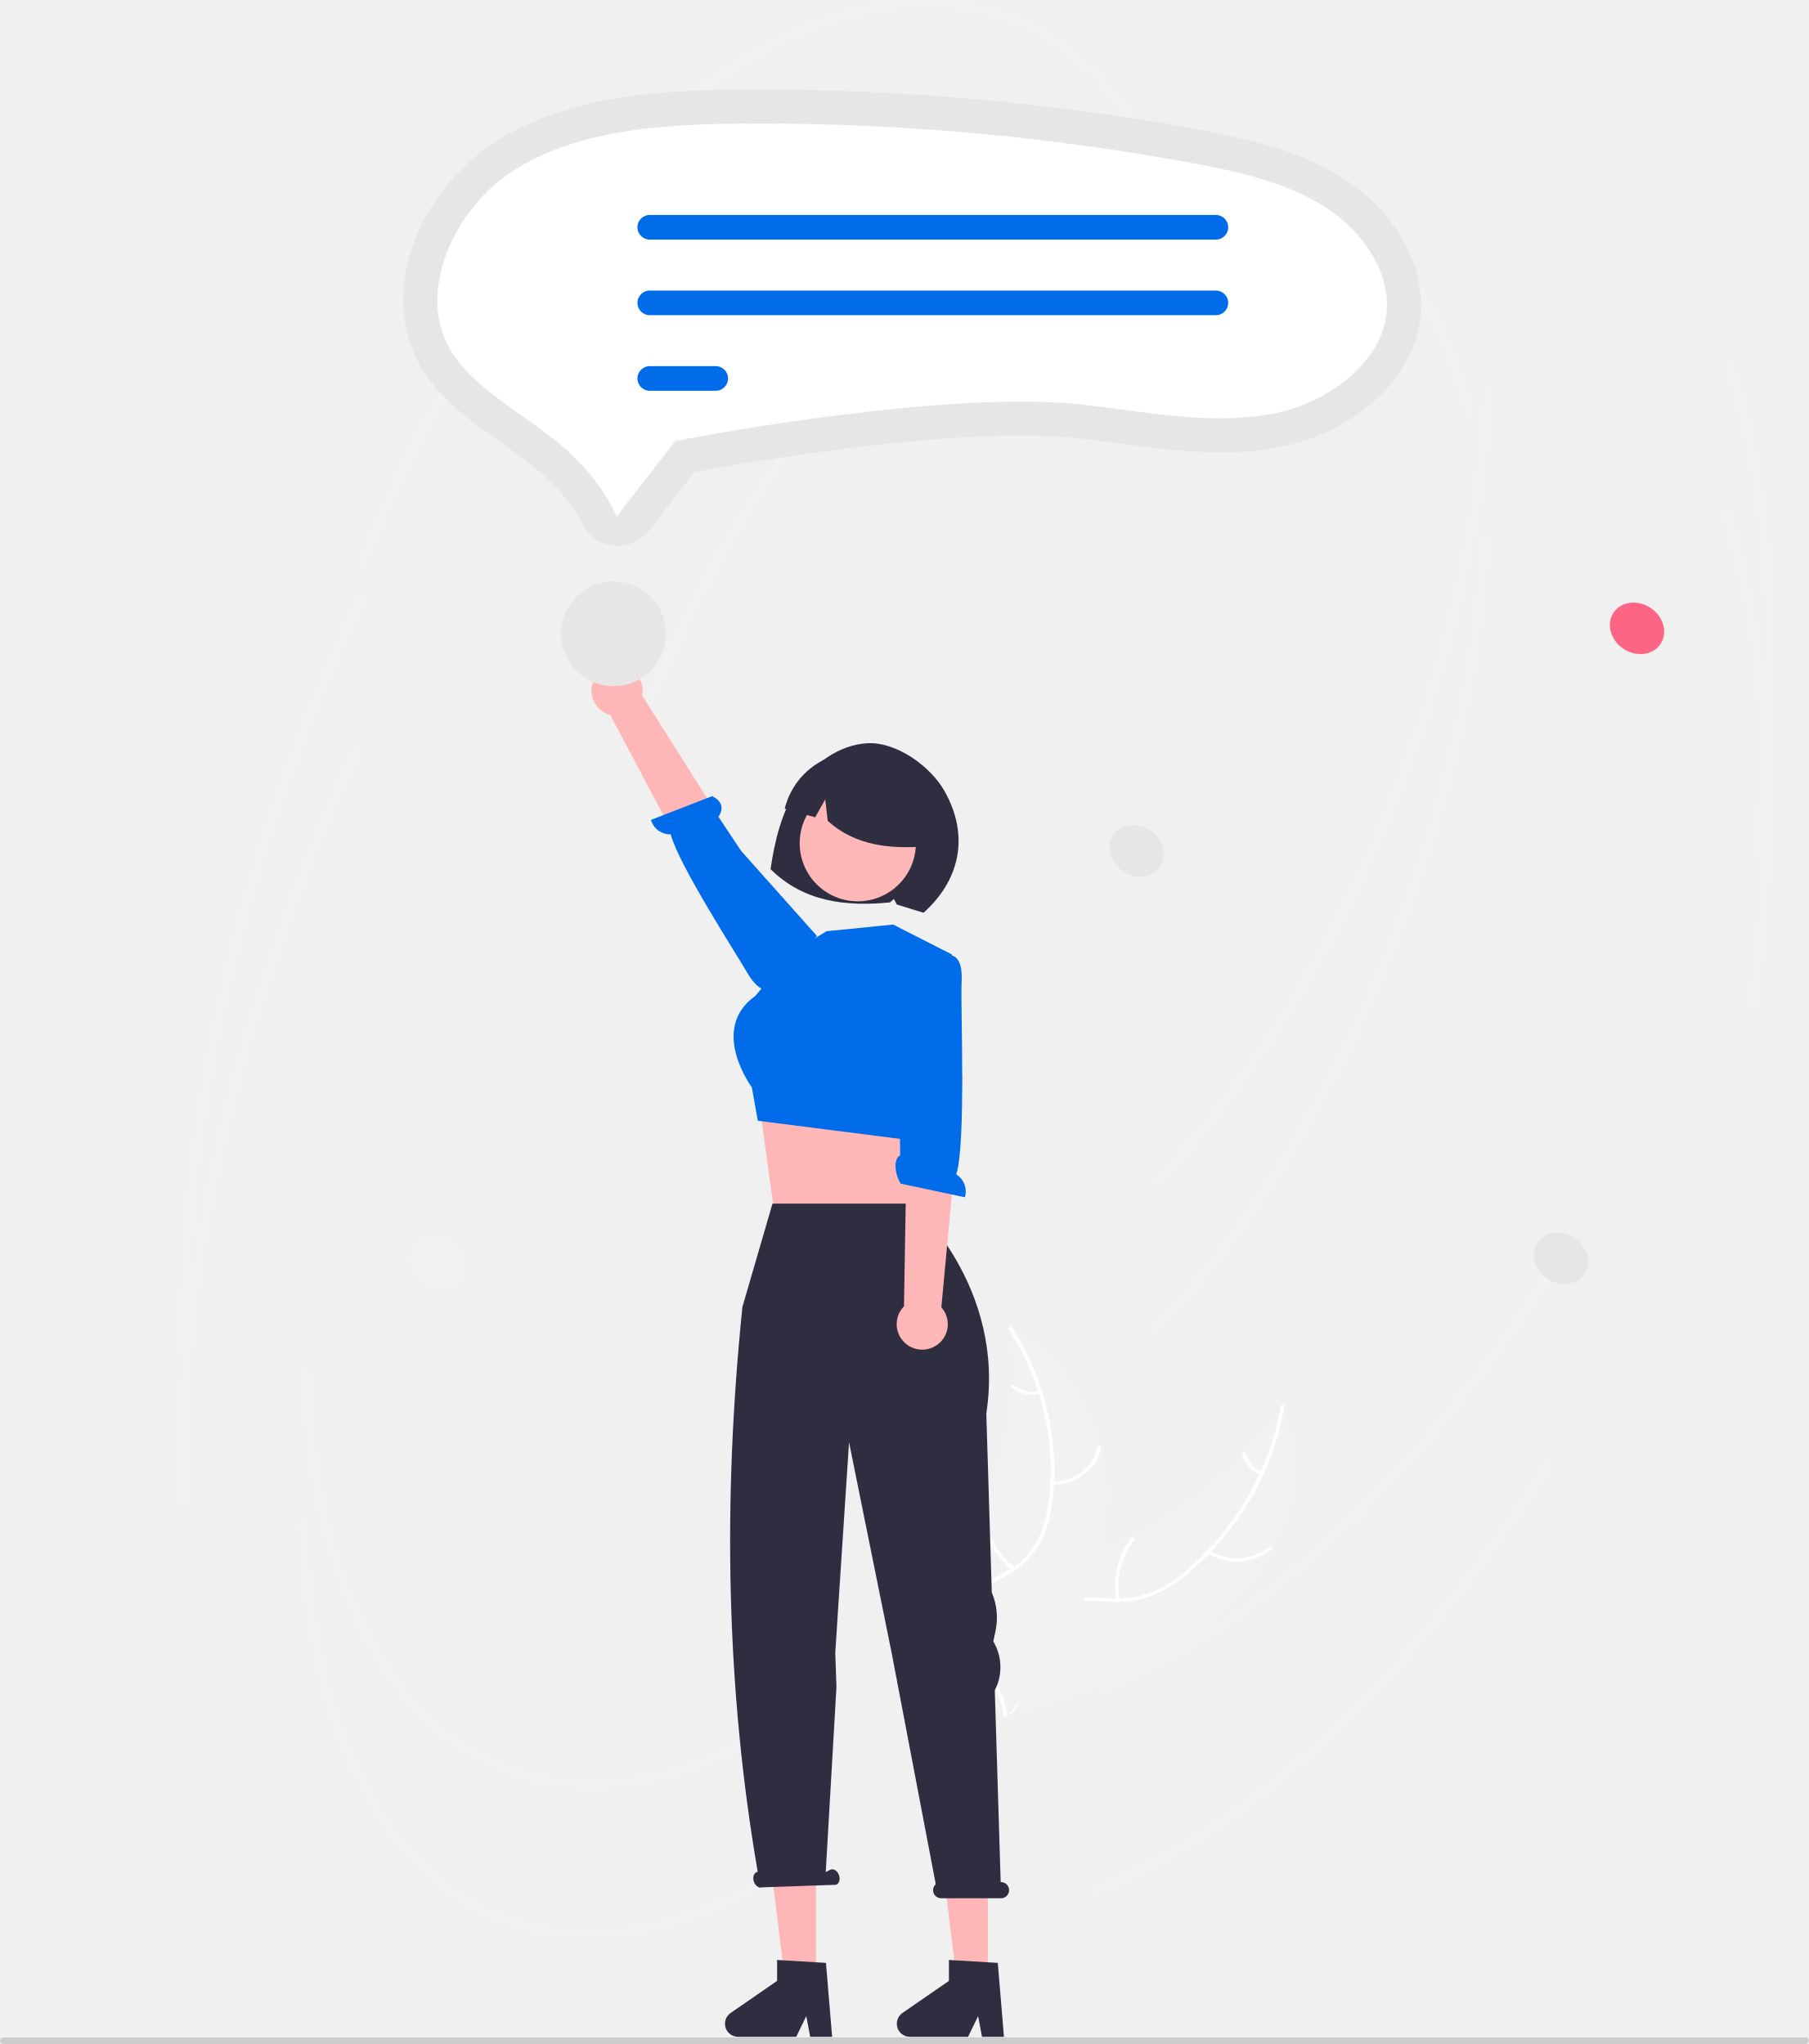
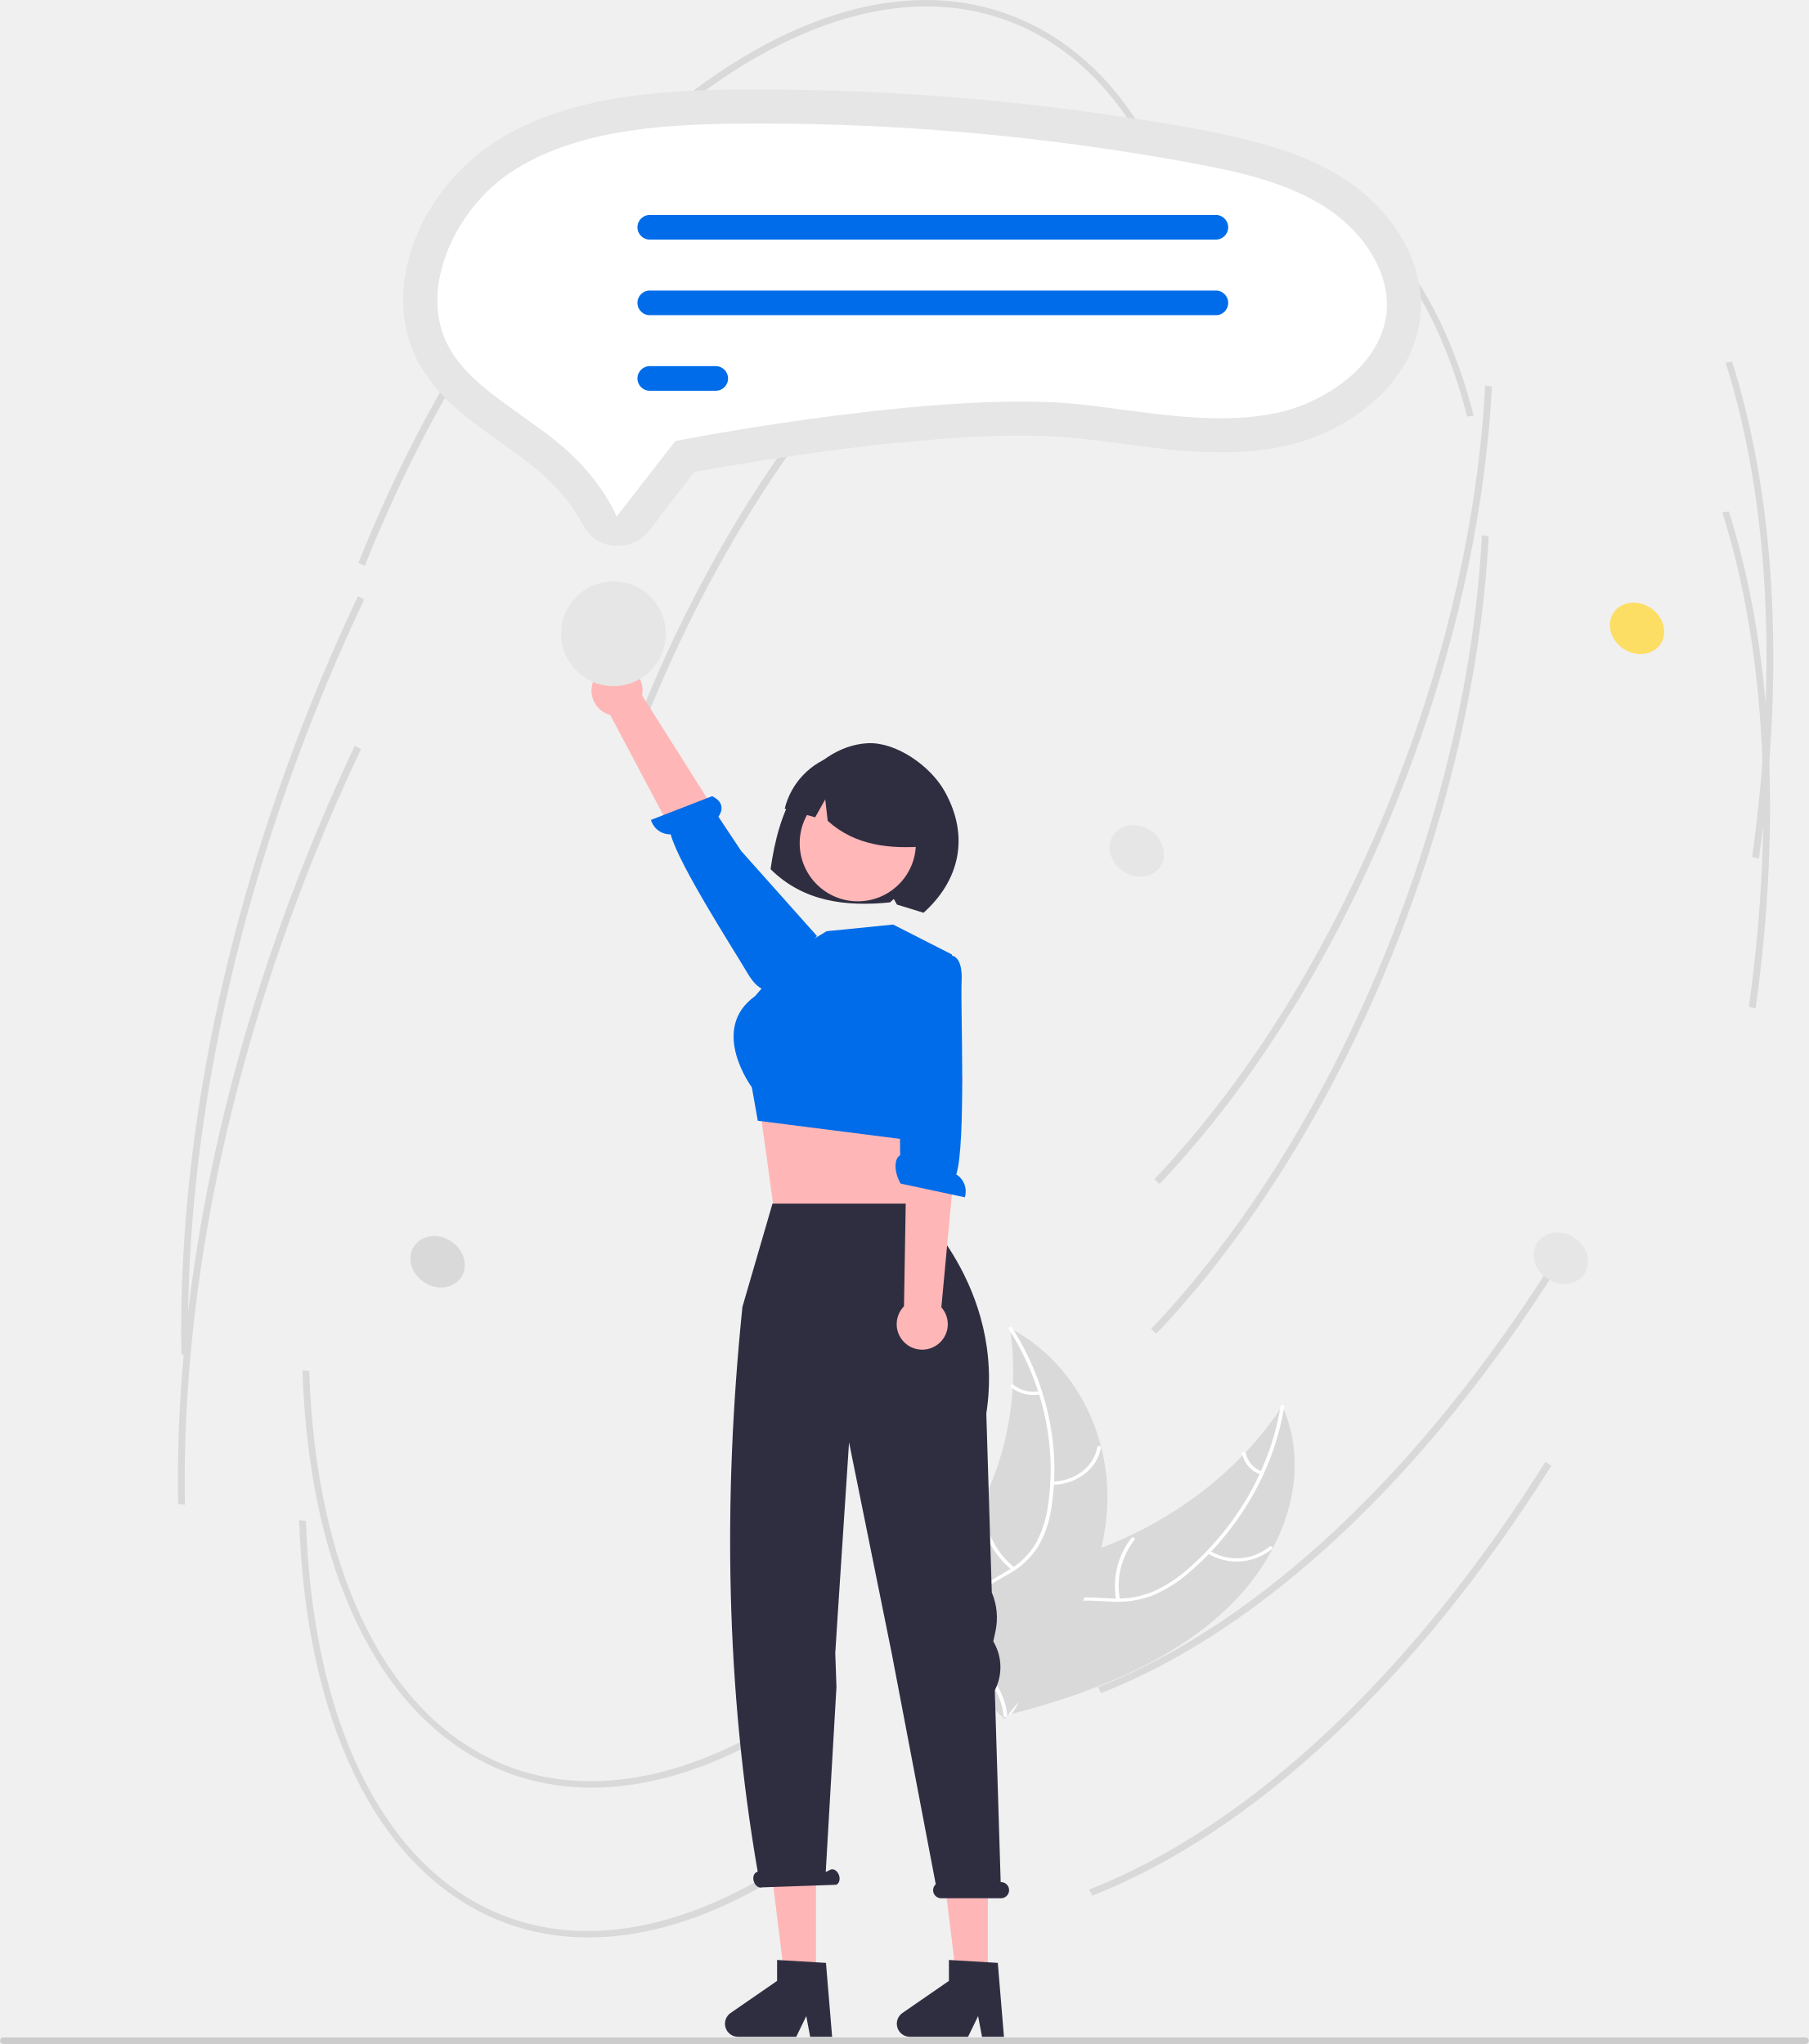
<svg xmlns="http://www.w3.org/2000/svg" data-name="Layer 1" width="652.675" height="737.697" viewBox="0 0 652.675 737.697">
-   <path d="M716.054,662.011c20.719-19.504,31.402-48.723,20.271-73.439-16.204,24.871-42.88,44.458-73.808,54.195-12.046,3.792-25.899,6.921-32.451,16.486-4.077,5.952-4.374,13.406-2.537,20.146,1.837,6.74,5.619,12.939,9.364,19.054l.021,1.729C666.234,692.723,695.336,681.516,716.054,662.011Z" transform="translate(-273.6623 -81.15133)" fill="#f2f2f2" />
+   <path d="M716.054,662.011c20.719-19.504,31.402-48.723,20.271-73.439-16.204,24.871-42.88,44.458-73.808,54.195-12.046,3.792-25.899,6.921-32.451,16.486-4.077,5.952-4.374,13.406-2.537,20.146,1.837,6.74,5.619,12.939,9.364,19.054l.021,1.729C666.234,692.723,695.336,681.516,716.054,662.011Z" transform="translate(-273.6623 -81.15133)" fill="#d9d9d9" />
  <path d="M735.702,588.703c-3.493,21.524-14.924,42.218-32.402,57.818a51.441,51.441,0,0,1-12.769,8.707,33.523,33.523,0,0,1-15.297,2.826c-4.945-.157-9.983-.816-14.886.074a18.158,18.158,0,0,0-11.917,7.741c-3.251,4.781-4.33,10.292-5.17,15.713-.933,6.019-1.792,12.283-5.755,17.461-.48.627.668,1.238,1.148.612,6.895-9.008,4.588-20.521,9.24-30.235,2.171-4.533,5.927-8.525,11.543-9.894,4.911-1.197,10.106-.522,15.112-.325a35.978,35.978,0,0,0,15.075-2.28,48.262,48.262,0,0,0,13.107-8.249,103.579,103.579,0,0,0,21.586-25.549A96.834,96.834,0,0,0,737.049,588.728c.121-.744-1.226-.763-1.346-.025Z" transform="translate(-273.6623 -81.15133)" fill="#fff" />
  <path d="M709.289,641.711a20.135,20.135,0,0,0,23.31-1.489c.615-.53-.304-1.385-.92-.855a18.641,18.641,0,0,1-21.687,1.346c-.697-.447-1.397.553-.704.997Z" transform="translate(-273.6623 -81.15133)" fill="#fff" />
  <path d="M677.73,658.422a27.075,27.075,0,0,1,5.272-21.545c.478-.629-.671-1.24-1.148-.612a28.152,28.152,0,0,0-5.434,22.429c.144.744,1.452.467,1.309-.273Z" transform="translate(-273.6623 -81.15133)" fill="#fff" />
  <path d="M729.007,612.26a9.154,9.154,0,0,1-5.875-6.7c-.133-.745-1.441-.467-1.309.273a10.249,10.249,0,0,0,6.481,7.424.761.761,0,0,0,.926-.193.545.545,0,0,0-.222-.804Z" transform="translate(-273.6623 -81.15133)" fill="#fff" />
-   <path d="M638.076,560.469c.068.467.135.934.195,1.408a101.684,101.684,0,0,1,.849,18.948c-.015.489-.038.985-.069,1.473a110.234,110.234,0,0,1-12.318,44.092,115.865,115.865,0,0,1-10.038,15.956c-5.258,7.029-11.603,14.287-13.816,22.182a18.145,18.145,0,0,0-.547,2.496l32.155,33.046c.116.043.225.093.341.137l1.214,1.37c.217-.251.437-.515.654-.765.127-.145.246-.297.373-.442.082-.099.164-.198.245-.283.028-.033.055-.066.074-.093.081-.085.145-.172.217-.251q1.846-2.209,3.663-4.448c.009-.006.009-.006.01-.02,9.195-11.394,17.376-23.555,23.172-36.408.174-.387.358-.78.517-1.181a103.131,103.131,0,0,0,6.055-17.878,88.69,88.69,0,0,0,1.765-10.099,73.201,73.201,0,0,0-1.778-26.203c-4.329-17.142-14.921-32.891-31.647-42.326C638.934,560.938,638.513,560.704,638.076,560.469Z" transform="translate(-273.6623 -81.15133)" fill="#f2f2f2" />
+   <path d="M638.076,560.469c.068.467.135.934.195,1.408a101.684,101.684,0,0,1,.849,18.948c-.015.489-.038.985-.069,1.473a110.234,110.234,0,0,1-12.318,44.092,115.865,115.865,0,0,1-10.038,15.956c-5.258,7.029-11.603,14.287-13.816,22.182a18.145,18.145,0,0,0-.547,2.496l32.155,33.046c.116.043.225.093.341.137l1.214,1.37c.217-.251.437-.515.654-.765.127-.145.246-.297.373-.442.082-.099.164-.198.245-.283.028-.033.055-.066.074-.093.081-.085.145-.172.217-.251q1.846-2.209,3.663-4.448c.009-.006.009-.006.01-.02,9.195-11.394,17.376-23.555,23.172-36.408.174-.387.358-.78.517-1.181a103.131,103.131,0,0,0,6.055-17.878,88.69,88.69,0,0,0,1.765-10.099,73.201,73.201,0,0,0-1.778-26.203c-4.329-17.142-14.921-32.891-31.647-42.326C638.934,560.938,638.513,560.704,638.076,560.469Z" transform="translate(-273.6623 -81.15133)" fill="#d9d9d9" />
  <path d="M637.666,560.898c12.128,19.013,17.342,41.515,14.199,63.113a40.428,40.428,0,0,1-4.161,13.631,27.288,27.288,0,0,1-10.255,10.258c-4.058,2.461-8.536,4.57-11.835,7.845a14.415,14.415,0,0,0-4.151,12.414c.718,5.518,3.675,10.482,6.761,15.25,3.426,5.294,7.082,10.745,7.506,16.952.051.752,1.392.639,1.34-.112-.738-10.799-10.558-18.784-13.576-28.974-1.408-4.755-1.176-9.907,2.359-13.937,3.091-3.524,7.708-5.703,11.841-8.164a29.571,29.571,0,0,0,10.457-9.705,37.744,37.744,0,0,0,4.749-13.442,88.277,88.277,0,0,0-.471-31.69,97.483,97.483,0,0,0-13.671-34.123c-.419-.657-1.508.032-1.092.684Z" transform="translate(-273.6623 -81.15133)" fill="#fff" />
  <path d="M653.313,617.038c8.807-.08,16.321-5.82,17.58-13.381.124-.745-1.202-.947-1.327-.201-1.179,7.083-8.15,12.343-16.383,12.418-.866.008-.732,1.172.129,1.164Z" transform="translate(-273.6623 -81.15133)" fill="#fff" />
  <path d="M639.695,646.887a28.747,28.747,0,0,1-10.722-19.96c-.054-.752-1.395-.639-1.34.112A29.922,29.922,0,0,0,638.839,647.79c.63.519,1.483-.387.856-.903Z" transform="translate(-273.6623 -81.15133)" fill="#fff" />
  <path d="M648.645,583.209a11.295,11.295,0,0,1-9.334-2.276c-.622-.525-1.475.381-.856.903a12.656,12.656,0,0,0,10.32,2.538c.358-.07.639-.295.606-.638a.658.658,0,0,0-.735-.526Z" transform="translate(-273.6623 -81.15133)" fill="#fff" />
-   <path d="M563.568,699.199c-40.021,27.363-79.812,34.308-112.042,19.555-41.361-18.932-66.416-71.057-68.74-143.009l2.45.23c2.291,70.95,26.754,122.238,67.114,140.712,31.367,14.357,70.298,7.457,109.623-19.43Z" transform="translate(-273.6623 -81.15133)" fill="#f2f2f2" />
-   <path d="M810.887,235.88c-3.941,43.423-15.169,89.211-32.778,133.39-21.775,54.633-51.526,102.754-86.037,139.159l-1.915-1.67c34.344-36.231,63.959-84.139,85.643-138.546,19.597-49.167,31.254-100.332,33.724-147.942l2.447.41Q811.583,228.224,810.887,235.88Z" transform="translate(-273.6623 -81.15133)" fill="#f2f2f2" />
-   <path d="M704.571,174.166l-2.379.261c-10.607-41.684-31.168-70.563-59.462-83.514-35.968-16.463-80.443-5.408-125.234,31.13-45.018,36.724-84.872,94.733-112.217,163.343l-2.308-1.056C430.436,215.42,470.493,157.131,515.764,120.203c45.498-37.115,90.881-48.252,127.79-31.357C672.658,102.167,693.757,131.671,704.571,174.166Z" transform="translate(-273.6623 -81.15133)" fill="#f2f2f2" />
-   <path d="M836.584,537.075C788.111,614.191,729.304,669.29,670.994,692.223l-1.18-2.163C727.721,667.286,786.184,612.469,834.435,535.705Z" transform="translate(-273.6623 -81.15133)" fill="#f2f2f2" />
-   <path d="M911.37,364.301q-1.198,13.201-3.072,26.725l-2.431-.589c9.329-67.283,6.02-128.974-9.573-178.416l2.343-.392C912.237,254.759,916.561,307.108,911.37,364.301Z" transform="translate(-273.6623 -81.15133)" fill="#f2f2f2" />
-   <path d="M405.096,297.455c-6.222,13.107-12.139,26.685-17.589,40.358-31.361,78.682-47.253,159.038-45.954,232.383l-2.451-.262c-1.3-73.619,14.638-154.251,46.097-233.178,5.465-13.711,11.4-27.328,17.64-40.472Z" transform="translate(-273.6623 -81.15133)" fill="#f2f2f2" />
-   <path d="M562.391,753.263c-40.021,27.363-79.812,34.308-112.042,19.555-41.361-18.932-66.416-71.057-68.74-143.009l2.45.23c2.291,70.95,26.754,122.238,67.114,140.712,31.367,14.357,70.298,7.457,109.623-19.43Z" transform="translate(-273.6623 -81.15133)" fill="#f2f2f2" />
-   <path d="M809.711,289.944c-3.941,43.423-15.169,89.211-32.778,133.39-21.775,54.633-51.526,102.754-86.037,139.159l-1.915-1.67c34.344-36.231,63.959-84.139,85.643-138.546,19.597-49.167,31.254-100.332,33.724-147.942l2.447.41Q810.407,282.287,809.711,289.944Z" transform="translate(-273.6623 -81.15133)" fill="#f2f2f2" />
-   <path d="M805.394,231.23l-2.379.261c-10.607-41.684-31.168-70.563-59.462-83.514-35.968-16.463-80.443-5.408-125.234,31.13-45.018,36.724-84.872,94.733-112.217,163.343l-2.308-1.056c27.466-68.909,67.523-127.198,112.794-164.127,45.498-37.115,90.881-48.252,127.79-31.357C773.482,159.231,794.581,188.735,805.394,231.23Z" transform="translate(-273.6623 -81.15133)" fill="#f2f2f2" />
-   <path d="M833.407,610.138c-48.472,77.116-107.28,132.216-165.59,155.148l-1.18-2.163C724.544,740.35,783.007,685.532,831.258,608.769Z" transform="translate(-273.6623 -81.15133)" fill="#f2f2f2" />
-   <path d="M910.193,418.365q-1.198,13.201-3.072,26.725l-2.431-.589c9.329-67.283,6.02-128.974-9.573-178.416l2.343-.392C911.061,308.822,915.384,361.172,910.193,418.365Z" transform="translate(-273.6623 -81.15133)" fill="#f2f2f2" />
-   <path d="M403.92,351.519c-6.222,13.107-12.139,26.685-17.589,40.358-31.361,78.682-47.253,159.038-45.954,232.383l-2.451-.262c-1.3-73.619,14.638-154.251,46.097-233.178,5.465-13.711,11.4-27.328,17.64-40.472Z" transform="translate(-273.6623 -81.15133)" fill="#f2f2f2" />
-   <ellipse cx="864.324" cy="307.932" rx="8.857" ry="10.195" transform="translate(-144.4767 775.8252) rotate(-56.36398)" fill="#fd6584" />
+   <path d="M563.568,699.199c-40.021,27.363-79.812,34.308-112.042,19.555-41.361-18.932-66.416-71.057-68.74-143.009l2.45.23c2.291,70.95,26.754,122.238,67.114,140.712,31.367,14.357,70.298,7.457,109.623-19.43Z" transform="translate(-273.6623 -81.15133)" fill="#d9d9d9" />
+   <path d="M810.887,235.88c-3.941,43.423-15.169,89.211-32.778,133.39-21.775,54.633-51.526,102.754-86.037,139.159l-1.915-1.67c34.344-36.231,63.959-84.139,85.643-138.546,19.597-49.167,31.254-100.332,33.724-147.942l2.447.41Q811.583,228.224,810.887,235.88Z" transform="translate(-273.6623 -81.15133)" fill="#d9d9d9" />
+   <path d="M704.571,174.166l-2.379.261c-10.607-41.684-31.168-70.563-59.462-83.514-35.968-16.463-80.443-5.408-125.234,31.13-45.018,36.724-84.872,94.733-112.217,163.343l-2.308-1.056C430.436,215.42,470.493,157.131,515.764,120.203c45.498-37.115,90.881-48.252,127.79-31.357C672.658,102.167,693.757,131.671,704.571,174.166Z" transform="translate(-273.6623 -81.15133)" fill="#d9d9d9" />
+   <path d="M836.584,537.075C788.111,614.191,729.304,669.29,670.994,692.223l-1.18-2.163C727.721,667.286,786.184,612.469,834.435,535.705Z" transform="translate(-273.6623 -81.15133)" fill="#d9d9d9" />
+   <path d="M911.37,364.301q-1.198,13.201-3.072,26.725l-2.431-.589c9.329-67.283,6.02-128.974-9.573-178.416l2.343-.392C912.237,254.759,916.561,307.108,911.37,364.301Z" transform="translate(-273.6623 -81.15133)" fill="#d9d9d9" />
+   <path d="M405.096,297.455c-6.222,13.107-12.139,26.685-17.589,40.358-31.361,78.682-47.253,159.038-45.954,232.383l-2.451-.262c-1.3-73.619,14.638-154.251,46.097-233.178,5.465-13.711,11.4-27.328,17.64-40.472Z" transform="translate(-273.6623 -81.15133)" fill="#d9d9d9" />
+   <path d="M562.391,753.263c-40.021,27.363-79.812,34.308-112.042,19.555-41.361-18.932-66.416-71.057-68.74-143.009l2.45.23c2.291,70.95,26.754,122.238,67.114,140.712,31.367,14.357,70.298,7.457,109.623-19.43Z" transform="translate(-273.6623 -81.15133)" fill="#d9d9d9" />
+   <path d="M809.711,289.944c-3.941,43.423-15.169,89.211-32.778,133.39-21.775,54.633-51.526,102.754-86.037,139.159l-1.915-1.67c34.344-36.231,63.959-84.139,85.643-138.546,19.597-49.167,31.254-100.332,33.724-147.942l2.447.41Q810.407,282.287,809.711,289.944Z" transform="translate(-273.6623 -81.15133)" fill="#d9d9d9" />
+   <path d="M805.394,231.23l-2.379.261c-10.607-41.684-31.168-70.563-59.462-83.514-35.968-16.463-80.443-5.408-125.234,31.13-45.018,36.724-84.872,94.733-112.217,163.343l-2.308-1.056c27.466-68.909,67.523-127.198,112.794-164.127,45.498-37.115,90.881-48.252,127.79-31.357C773.482,159.231,794.581,188.735,805.394,231.23Z" transform="translate(-273.6623 -81.15133)" fill="#d9d9d9" />
+   <path d="M833.407,610.138c-48.472,77.116-107.28,132.216-165.59,155.148l-1.18-2.163C724.544,740.35,783.007,685.532,831.258,608.769Z" transform="translate(-273.6623 -81.15133)" fill="#d9d9d9" />
+   <path d="M910.193,418.365q-1.198,13.201-3.072,26.725l-2.431-.589c9.329-67.283,6.02-128.974-9.573-178.416l2.343-.392C911.061,308.822,915.384,361.172,910.193,418.365Z" transform="translate(-273.6623 -81.15133)" fill="#d9d9d9" />
+   <path d="M403.92,351.519c-6.222,13.107-12.139,26.685-17.589,40.358-31.361,78.682-47.253,159.038-45.954,232.383l-2.451-.262c-1.3-73.619,14.638-154.251,46.097-233.178,5.465-13.711,11.4-27.328,17.64-40.472Z" transform="translate(-273.6623 -81.15133)" fill="#d9d9d9" />
+   <ellipse cx="864.324" cy="307.932" rx="8.857" ry="10.195" transform="translate(-144.4767 775.8252) rotate(-56.36398)" fill="#fdde65" />
  <path d="M561.388,365.494c5.673-8.694,14.937-15.526,25.253-16.103,10.317-.577,22.714,8.208,27.806,17.248,9.314,16.535,5.272,32.435-7.556,43.935-1.742-.591-7.824-2.376-9.595-2.946l-1.123-2.028-1.385,1.233c-15.853,1.582-31.167-.18-43.098-11.992C553.173,384.561,555.715,374.188,561.388,365.494Z" transform="translate(-273.6623 -81.15133)" fill="#2f2e41" />
  <polygon points="330.231 400.404 328.357 417.785 329.46 440.578 278.975 434.58 274.231 400.404 280.275 400.463 330.231 400.404" fill="#ffb6b6" />
  <circle cx="309.503" cy="304.328" r="20.964" fill="#ffb7b7" />
  <path d="M559.936,424.43l11.996-7.198,23.993-2.399,21.206,10.799-.213,32.988-13.453,34.214L547.083,485.636l-2.142-12.068s-15.595-20.946,1.2-32.942Z" transform="translate(-273.6623 -81.15133)" fill="#006ce9" />
  <path d="M575.327,353.642a26.331,26.331,0,0,1,32.316,32.959c-12.768,1.019-25.388-.173-35.337-9.206l-.885-7.749-3.63,6.484q-5.492-1.545-11.001-3.109A26.885,26.885,0,0,1,575.327,353.642Z" transform="translate(-273.6623 -81.15133)" fill="#2f2e41" />
  <path d="M487.935,326.477a9.157,9.157,0,0,0,5.919,12.733l39.058,73.696,15.765-12.168-43.35-68.615a9.207,9.207,0,0,0-17.392-5.647Z" transform="translate(-273.6623 -81.15133)" fill="#ffb6b6" />
  <path d="M552.005,437.809s-3.619,3.21-8.766-5.654c-4.121-7.096-24.671-38.87-27.581-49.885a7.194,7.194,0,0,1-7.118-5.208l22.074-8.568c4.799,2.399,3.467,5.725,2.25,7.445l8.221,12.331,27.346,30.688-13.768,16.576Z" transform="translate(-273.6623 -81.15133)" fill="#006ce9" />
  <path d="M925.147,818.849H274.853a1.191,1.191,0,0,1,0-2.381H925.147a1.191,1.191,0,0,1,0,2.381Z" transform="translate(-273.6623 -81.15133)" fill="#ccc" />
  <path d="M769.462,154.332c-11.737-11.569-27.41-17.954-43.128-22.039-17.792-4.624-36.19-7.348-54.367-9.961q-28.414-4.085-57.054-6.302-28.601-2.205-57.306-2.525c-17.052-.191-34.218-.197-51.186,1.695-15.982,1.782-31.926,5.358-46.335,12.698a76.616,76.616,0,0,0-31.103,28.468c-6.896,11.367-10.996,24.992-9.57,38.354a47.036,47.036,0,0,0,6.012,18.678A64.802,64.802,0,0,0,439.976,230.032c11.906,10.053,26.14,17.402,36.382,29.35a58.095,58.095,0,0,1,7.047,10.172c1.487,2.754,3.16,5.125,5.926,6.732A14.396,14.396,0,0,0,505.268,275.175c3.191-2.504,5.482-6.364,7.951-9.541l8.609-11.079a17.414,17.414,0,0,1,2.152-2.77c.58-.48-.377-.057-.187-.177.104-.066.288-.029.402-.076a9.347,9.347,0,0,1,1.755-.326q9.429-1.734,18.899-3.243c23.31-3.761,46.771-6.864,70.33-8.536a327.163,327.163,0,0,1,36.506-.871c15.744.644,31.27,3.77,46.956,5.119,16.888,1.452,34.628,1.251,50.541-5.261,12.737-5.212,24.564-13.981,31.46-26.093a43.887,43.887,0,0,0,5.672-18.701C787.156,178.694,779.898,164.618,769.462,154.332Z" transform="translate(-273.6623 -81.15133)" fill="#e6e6e6" />
  <path d="M548.221,125.74q-4.505,0-9.005.048c-28.804.306-58.572,2.634-81.162,17.481-20.051,13.179-34.104,42.533-22.211,63.585,5.461,9.667,15.355,16.703,25.831,24.152,4.106,2.92,8.352,5.94,12.421,9.192,8.889,7.104,17.26,16.637,22.076,27.357l21.151-27.219,3.996-.765c3.845-.736,94.712-17.966,143.105-12.372,4.45.515,8.949,1.107,13.3,1.679,19.66,2.587,38.229,5.028,56.055,1.423,18.611-3.766,39.046-18.139,40.262-37.36.833-13.159-7.728-27.594-21.809-36.776-14.238-9.284-31.995-13.117-48.963-16.247A856.345,856.345,0,0,0,548.221,125.74Z" transform="translate(-273.6623 -81.15133)" fill="#fff" />
  <path d="M712.369,167.623H508.106a4.444,4.444,0,0,1,0-8.889H712.369a4.444,4.444,0,0,1,0,8.889Z" transform="translate(-273.6623 -81.15133)" fill="#006ce9" />
  <path d="M712.369,194.902H508.106a4.444,4.444,0,1,1,0-8.889H712.369a4.444,4.444,0,0,1,0,8.889Z" transform="translate(-273.6623 -81.15133)" fill="#006ce9" />
  <path d="M531.91,222.181H508.106a4.444,4.444,0,0,1,0-8.889H531.91a4.444,4.444,0,0,1,0,8.889Z" transform="translate(-273.6623 -81.15133)" fill="#006ce9" />
  <circle cx="221.342" cy="228.743" r="18.89" fill="#e6e6e6" />
-   <ellipse cx="431.556" cy="536.534" rx="8.857" ry="10.195" transform="translate(-527.8556 517.49) rotate(-56.36398)" fill="#f2f2f2" />
+   <ellipse cx="431.556" cy="536.534" rx="8.857" ry="10.195" transform="translate(-527.8556 517.49) rotate(-56.36398)" fill="#d9d9d9" />
  <ellipse cx="836.855" cy="535.248" rx="8.857" ry="10.195" transform="translate(-345.9873 854.3582) rotate(-56.36398)" fill="#e6e6e6" />
  <ellipse cx="683.855" cy="388.248" rx="8.857" ry="10.195" transform="translate(-291.85 661.4) rotate(-56.36398)" fill="#e6e6e6" />
  <polygon points="356.417 715.978 345.379 715.978 340.127 673.404 356.417 673.404 356.417 715.978" fill="#ffb6b6" />
  <path d="M635.905,816.253h-7.916l-1.413-7.473-3.619,7.473H601.964a4.719,4.719,0,0,1-2.682-8.603l16.765-11.579V788.517l17.634,1.053Z" transform="translate(-273.6623 -81.15133)" fill="#2f2e41" />
  <polygon points="294.417 715.978 283.379 715.978 278.127 673.404 294.417 673.404 294.417 715.978" fill="#ffb6b6" />
  <path d="M573.905,816.253h-7.916l-1.413-7.473-3.619,7.473H539.964a4.719,4.719,0,0,1-2.682-8.603l16.765-11.579V788.517l17.634,1.053Z" transform="translate(-273.6623 -81.15133)" fill="#2f2e41" />
  <path d="M634.842,760.415h-.12l-2.123-69.223a18.101,18.101,0,0,0-.237-17.105l-.304-.55.788-3.653a23.267,23.267,0,0,0-1.33-14.003l-1.98-64.573c7.075-45.851-26.642-75.754-26.642-75.754H552.385L541.542,552.811c-7.169,69.841-5.868,137.898,5.508,203.834l-.31.157c-1.117.385-1.596,1.932-1.07,3.455s1.857,2.445,2.974,2.059l26.674-.928c1.117-.385,1.596-1.932,1.07-3.455-.526-1.523-1.857-2.445-2.974-2.059l-1.814.917,3.868-66.798-.429-12.201.884-13.842,4.089-62.261,15.476,76.563,15.808,82.933a2.908,2.908,0,0,0,1.961,5.063h21.585a2.917,2.917,0,1,0,0-5.834Z" transform="translate(-273.6623 -81.15133)" fill="#2f2e41" />
  <path d="M611.287,566.861a9.157,9.157,0,0,0,2.031-13.894l7.736-83.047L601.198,471.453l-1.361,81.15a9.207,9.207,0,0,0,11.45,14.257Z" transform="translate(-273.6623 -81.15133)" fill="#ffb6b6" />
  <path d="M616.395,425.963s4.787-.7,4.232,9.534c-.444,8.194,1.666,58.697-1.939,69.504a7.194,7.194,0,0,1,3.098,8.258l-23.158-4.936c-2.698-4.637-2.139-9.399-.178-10.17l-.115-14.82-5.118-48.851,19.71-8.074Z" transform="translate(-273.6623 -81.15133)" fill="#006ce9" />
</svg>
